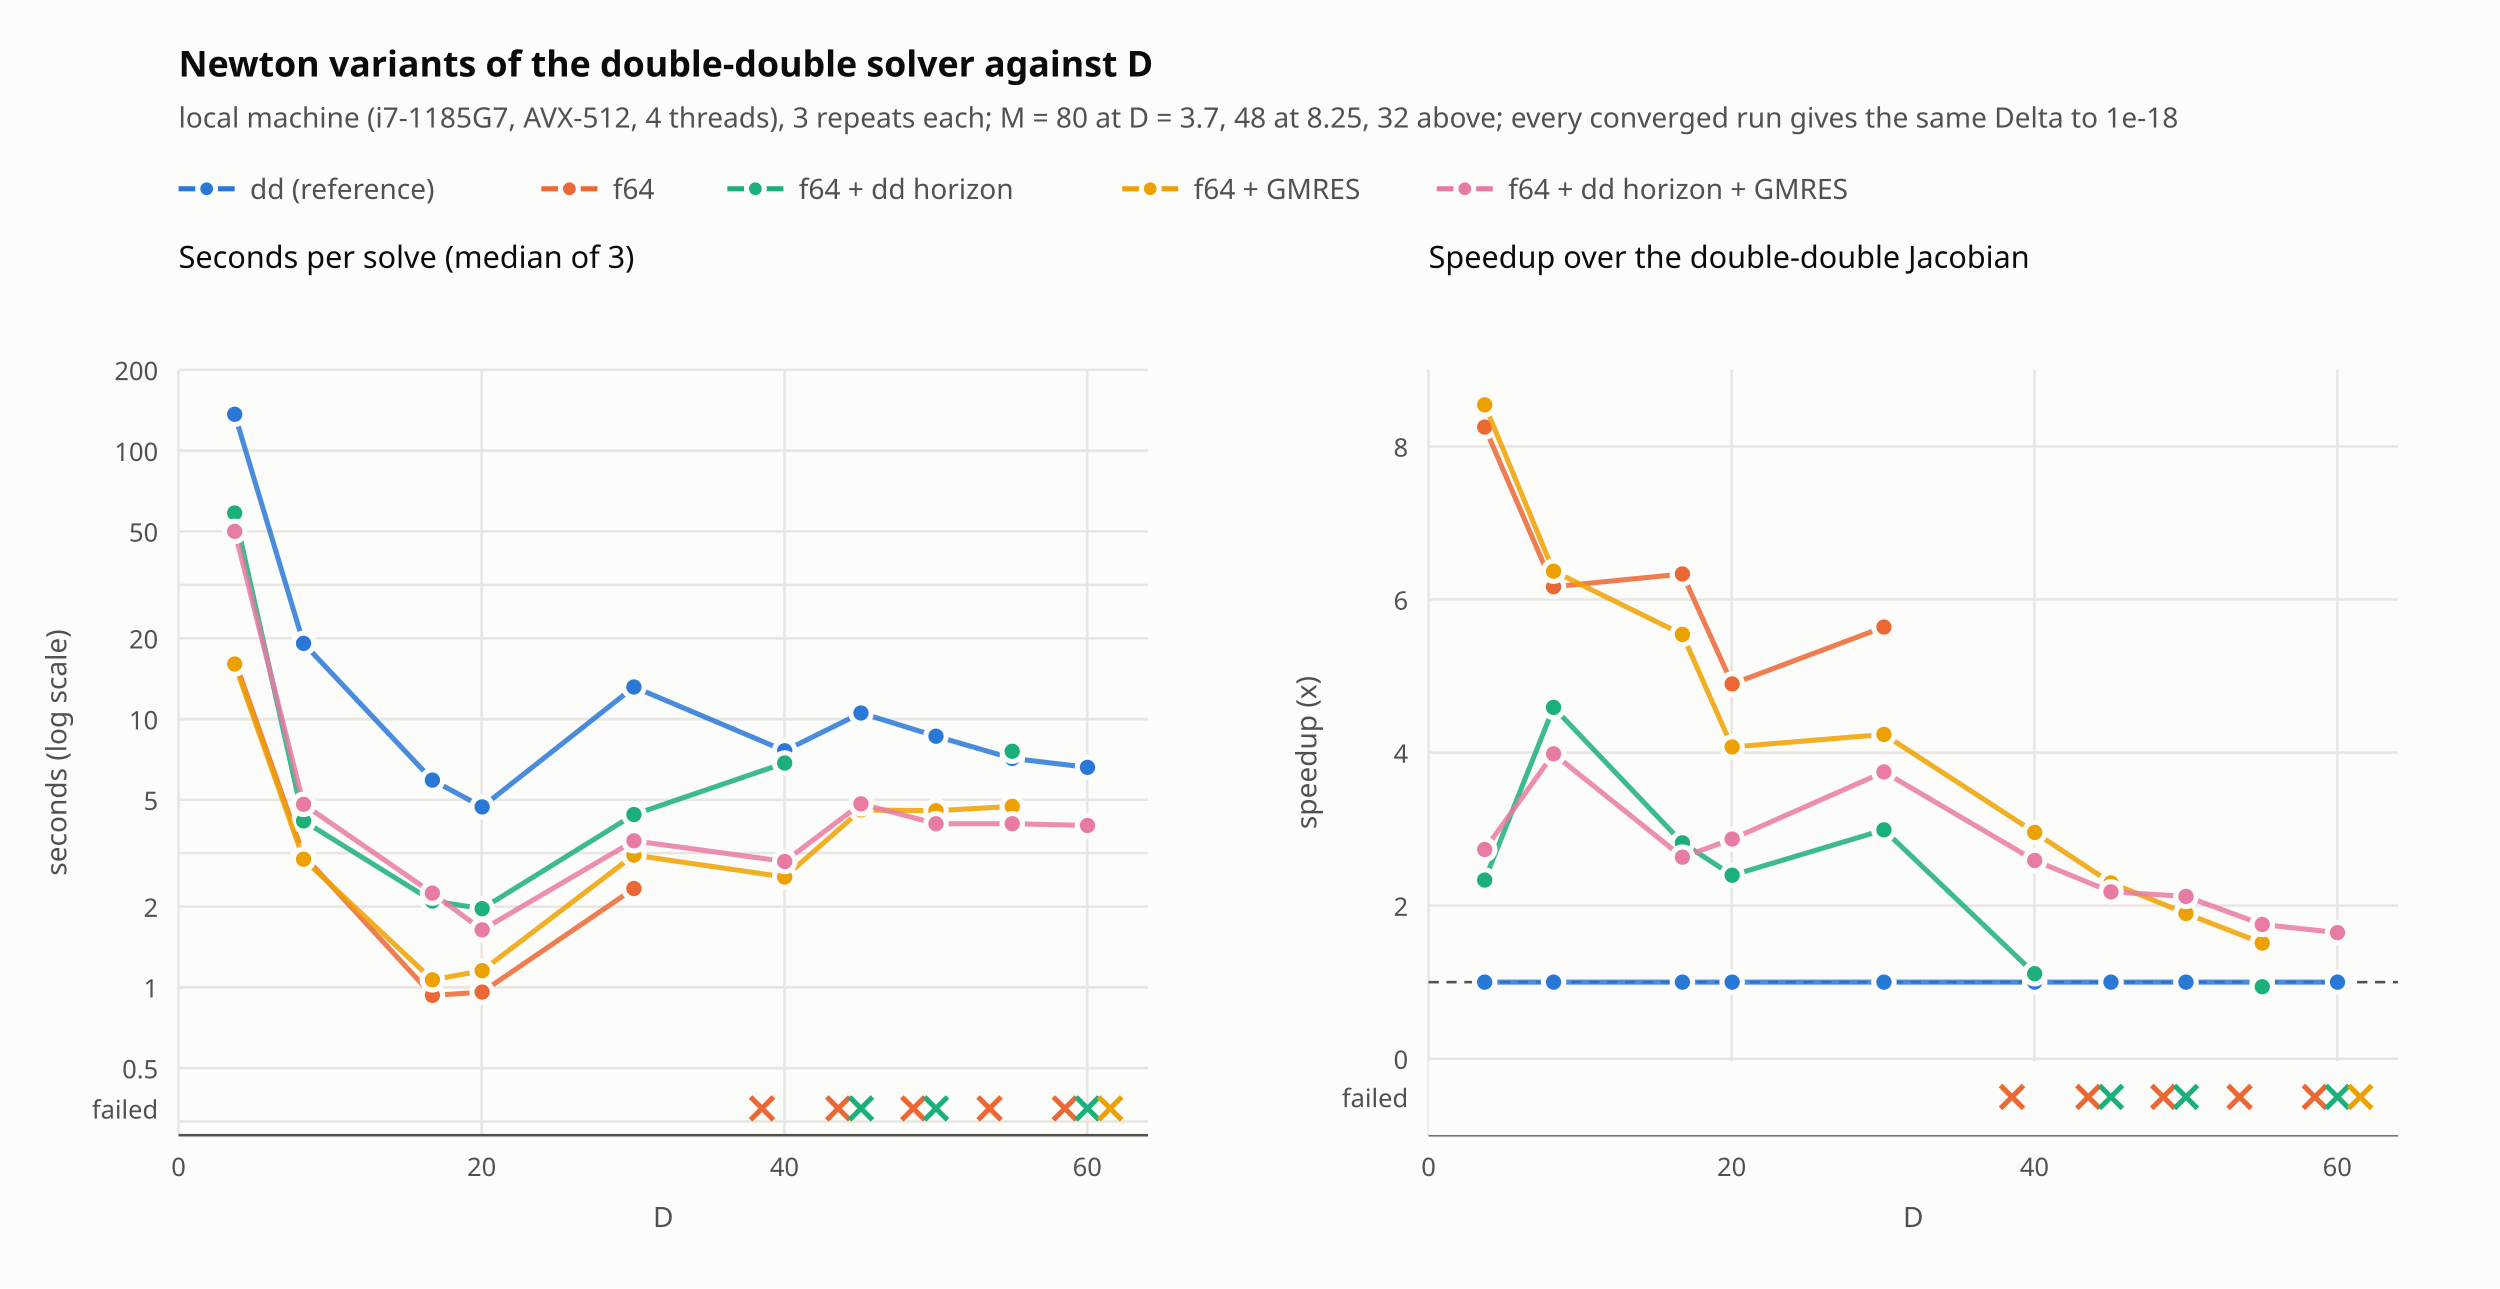
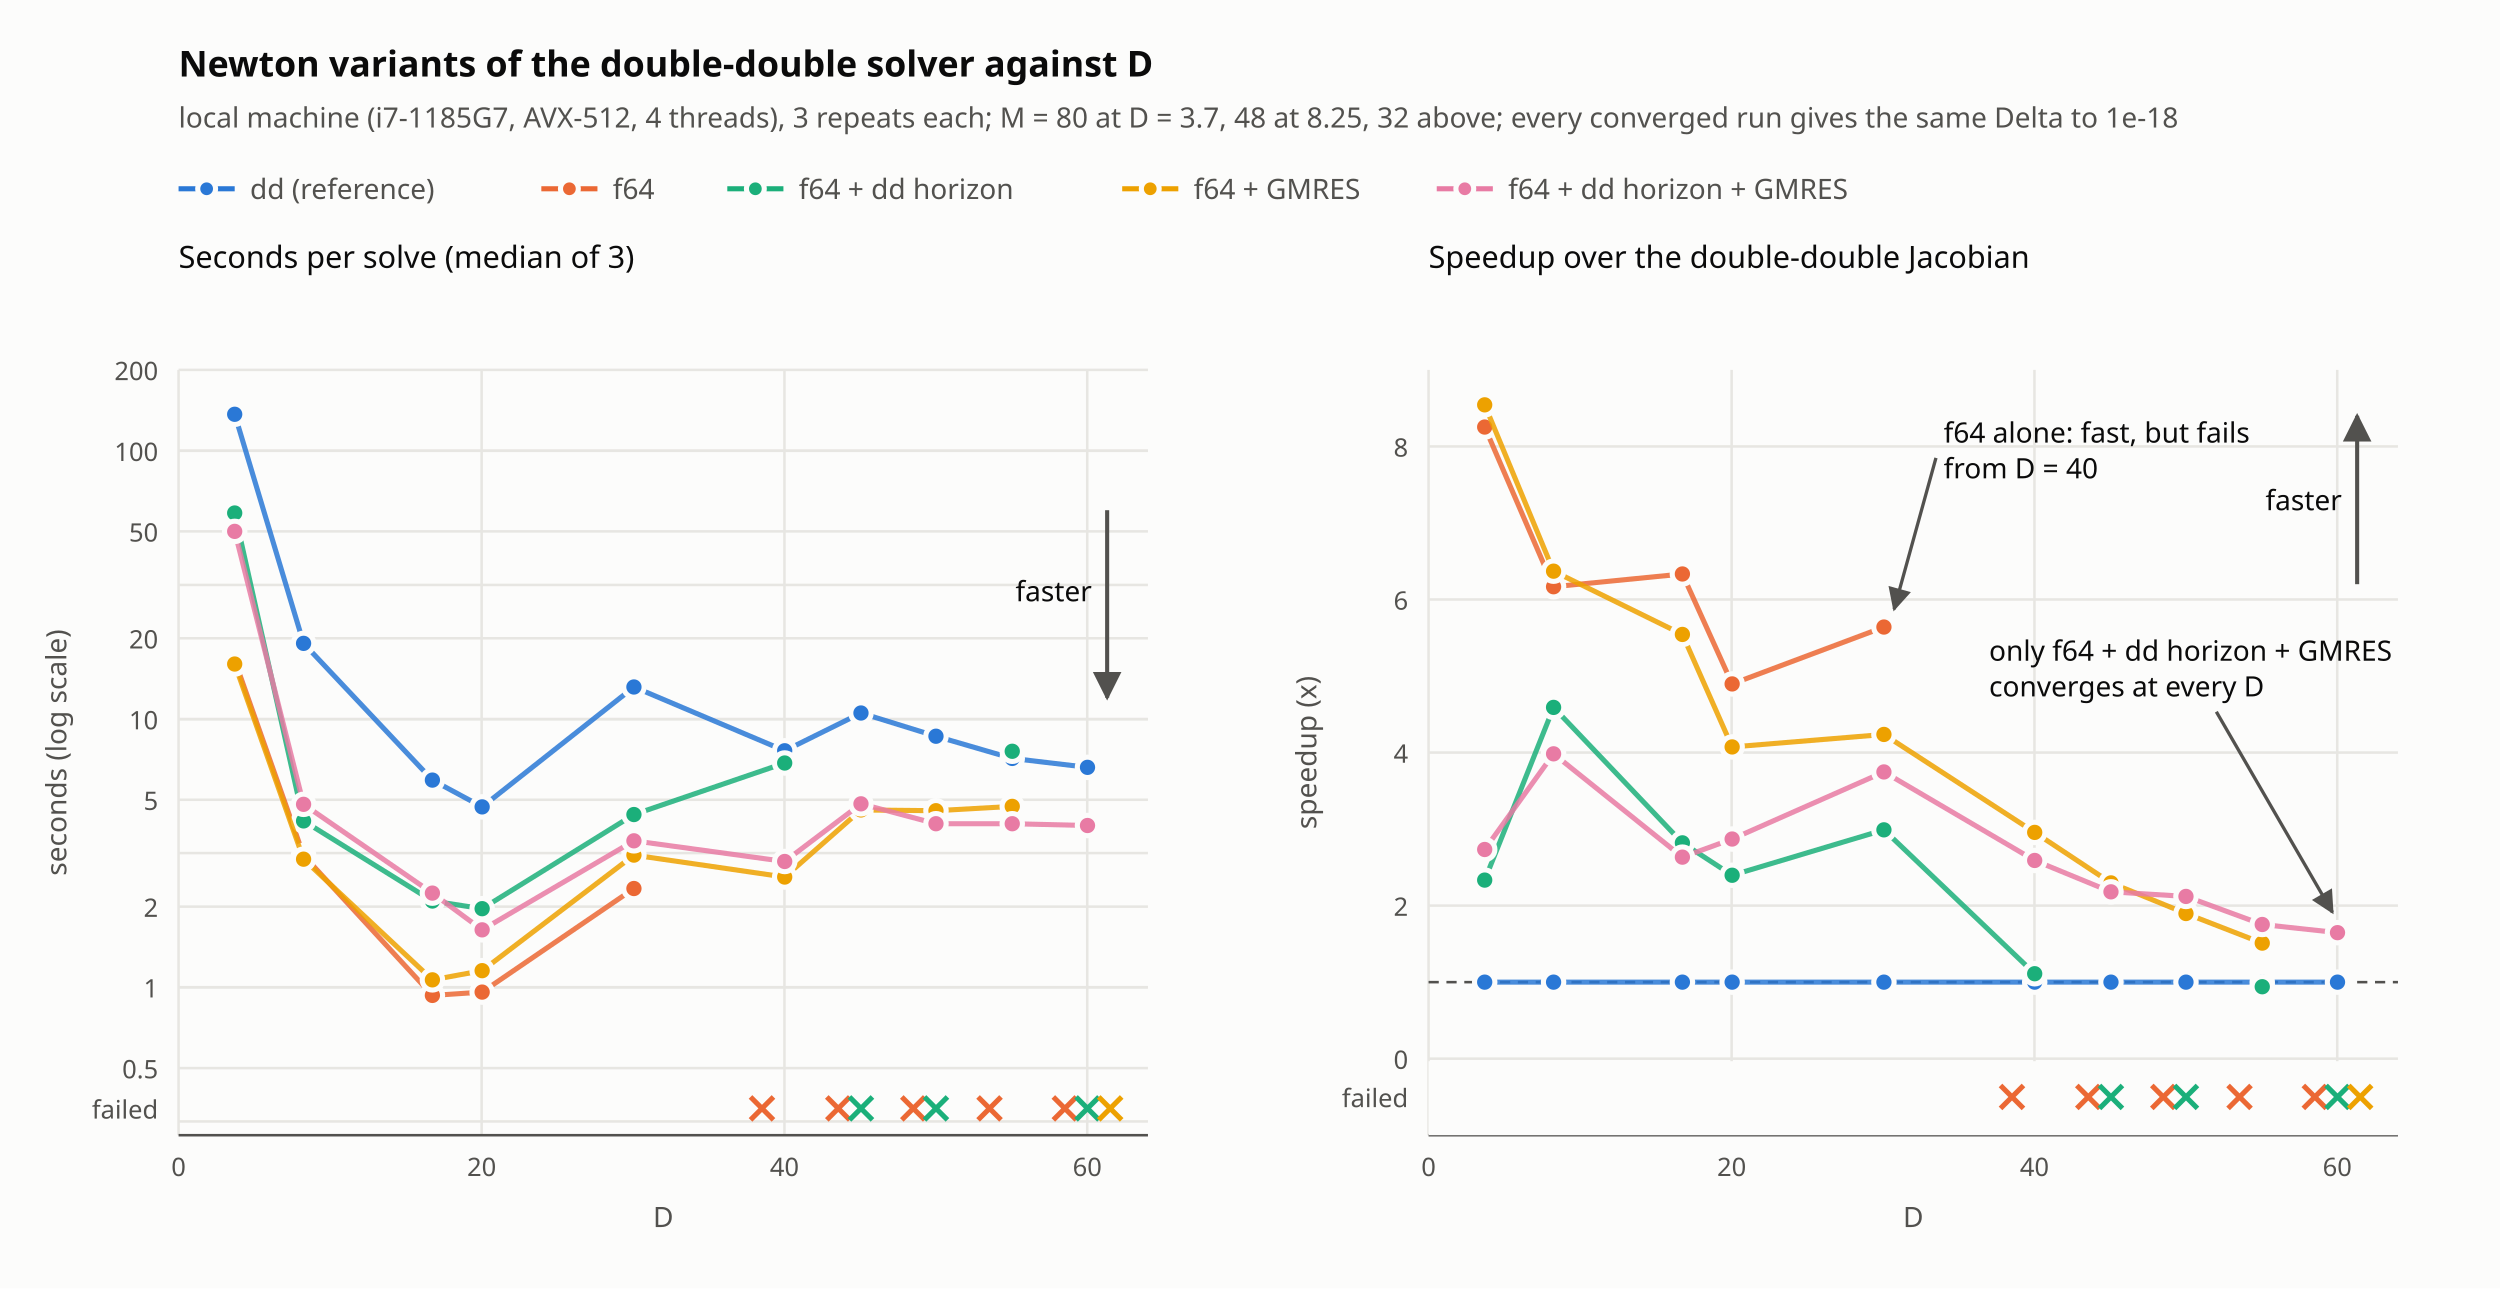
<svg xmlns="http://www.w3.org/2000/svg" width="980" height="505" viewBox="0 0 980 505" font-family="system-ui, sans-serif">
  <style>@media (prefers-color-scheme: dark){[fill="#fcfcfb"]{fill:#201f1d}[stroke="#fcfcfb"]{stroke:#201f1d}[fill="#0b0b0b"]{fill:#e8e6e3}[stroke="#0b0b0b"]{stroke:#e8e6e3}[fill="#52514e"]{fill:#a8a49d}[stroke="#52514e"]{stroke:#a8a49d}[fill="#e7e6e2"]{fill:#343230}[stroke="#e7e6e2"]{stroke:#343230}[fill="#efeeea"]{fill:#2a2927}[stroke="#efeeea"]{stroke:#2a2927}[fill="#eb6834"]{fill:#dd5c26}[stroke="#eb6834"]{stroke:#dd5c26}[fill="#7a7668"]{fill:#948e82}[stroke="#7a7668"]{stroke:#948e82}}</style>
  <rect width="980" height="505" fill="#fcfcfb" />
+   <defs>
+     <marker id="bench-arrow" viewBox="0 0 10 10" refX="9" refY="5" markerWidth="7" markerHeight="7" orient="auto-start-reverse">
+       <path d="M0,0 L10,5 L0,10 z" fill="#52514e" />
+     </marker>
+   </defs>
  <text x="70.0" y="105.0" font-size="12" fill="#0b0b0b" text-anchor="start" font-weight="normal">Seconds per solve (median of 3)</text>
  <line x1="70.0" y1="439.6" x2="450.0" y2="439.6" stroke="#e7e6e2" stroke-width="1" />
  <text x="62.0" y="443.6" font-size="10" fill="#52514e" text-anchor="end" font-weight="normal" />
  <line x1="70.0" y1="387.0" x2="450.0" y2="387.0" stroke="#e7e6e2" stroke-width="1" />
  <text x="62.0" y="391.0" font-size="10" fill="#52514e" text-anchor="end" font-weight="normal" />
  <line x1="70.0" y1="334.4" x2="450.0" y2="334.4" stroke="#e7e6e2" stroke-width="1" />
  <text x="62.0" y="338.4" font-size="10" fill="#52514e" text-anchor="end" font-weight="normal" />
  <line x1="70.0" y1="281.9" x2="450.0" y2="281.9" stroke="#e7e6e2" stroke-width="1" />
  <text x="62.0" y="285.9" font-size="10" fill="#52514e" text-anchor="end" font-weight="normal" />
  <line x1="70.0" y1="229.3" x2="450.0" y2="229.3" stroke="#e7e6e2" stroke-width="1" />
  <text x="62.0" y="233.3" font-size="10" fill="#52514e" text-anchor="end" font-weight="normal" />
  <line x1="70.0" y1="176.7" x2="450.0" y2="176.7" stroke="#e7e6e2" stroke-width="1" />
  <text x="62.0" y="180.7" font-size="10" fill="#52514e" text-anchor="end" font-weight="normal" />
  <line x1="70.0" y1="145.0" x2="70.0" y2="445.0" stroke="#e7e6e2" stroke-width="1" />
  <text x="70.0" y="461.0" font-size="10" fill="#52514e" text-anchor="middle" font-weight="normal">0</text>
  <line x1="188.8" y1="145.0" x2="188.8" y2="445.0" stroke="#e7e6e2" stroke-width="1" />
  <text x="188.8" y="461.0" font-size="10" fill="#52514e" text-anchor="middle" font-weight="normal">20</text>
  <line x1="307.5" y1="145.0" x2="307.5" y2="445.0" stroke="#e7e6e2" stroke-width="1" />
  <text x="307.5" y="461.0" font-size="10" fill="#52514e" text-anchor="middle" font-weight="normal">40</text>
  <line x1="426.2" y1="145.0" x2="426.2" y2="445.0" stroke="#e7e6e2" stroke-width="1" />
  <text x="426.2" y="461.0" font-size="10" fill="#52514e" text-anchor="middle" font-weight="normal">60</text>
  <line x1="70.0" y1="445.0" x2="450.0" y2="445.0" stroke="#52514e" stroke-width="1" />
  <text x="260.0" y="481.0" font-size="11" fill="#52514e" text-anchor="middle" font-weight="normal">D</text>
  <text x="26.0" y="295.0" font-size="11" fill="#52514e" text-anchor="middle" transform="rotate(-90 26.0 295.0)">seconds (log scale)</text>
  <line x1="70.0" y1="418.7" x2="450.0" y2="418.7" stroke="#e7e6e2" stroke-width="1" />
  <text x="62.0" y="422.7" font-size="10" fill="#52514e" text-anchor="end" font-weight="normal">0.5</text>
  <line x1="70.0" y1="387.0" x2="450.0" y2="387.0" stroke="#e7e6e2" stroke-width="1" />
  <text x="62.0" y="391.0" font-size="10" fill="#52514e" text-anchor="end" font-weight="normal">1</text>
  <line x1="70.0" y1="355.4" x2="450.0" y2="355.4" stroke="#e7e6e2" stroke-width="1" />
  <text x="62.0" y="359.4" font-size="10" fill="#52514e" text-anchor="end" font-weight="normal">2</text>
  <line x1="70.0" y1="313.5" x2="450.0" y2="313.5" stroke="#e7e6e2" stroke-width="1" />
  <text x="62.0" y="317.5" font-size="10" fill="#52514e" text-anchor="end" font-weight="normal">5</text>
  <line x1="70.0" y1="281.9" x2="450.0" y2="281.9" stroke="#e7e6e2" stroke-width="1" />
  <text x="62.0" y="285.9" font-size="10" fill="#52514e" text-anchor="end" font-weight="normal">10</text>
  <line x1="70.0" y1="250.2" x2="450.0" y2="250.2" stroke="#e7e6e2" stroke-width="1" />
  <text x="62.0" y="254.2" font-size="10" fill="#52514e" text-anchor="end" font-weight="normal">20</text>
  <line x1="70.0" y1="208.3" x2="450.0" y2="208.3" stroke="#e7e6e2" stroke-width="1" />
  <text x="62.0" y="212.3" font-size="10" fill="#52514e" text-anchor="end" font-weight="normal">50</text>
  <line x1="70.0" y1="176.7" x2="450.0" y2="176.7" stroke="#e7e6e2" stroke-width="1" />
  <text x="62.0" y="180.7" font-size="10" fill="#52514e" text-anchor="end" font-weight="normal">100</text>
  <line x1="70.0" y1="145.0" x2="450.0" y2="145.0" stroke="#e7e6e2" stroke-width="1" />
  <text x="62.0" y="149.0" font-size="10" fill="#52514e" text-anchor="end" font-weight="normal">200</text>
  <text x="62.0" y="438.5" font-size="10" fill="#52514e" text-anchor="end" font-weight="normal">failed</text>
  <text x="560.0" y="105.0" font-size="12" fill="#0b0b0b" text-anchor="start" font-weight="normal">Speedup over the double-double Jacobian</text>
  <line x1="560.0" y1="415.0" x2="940.0" y2="415.0" stroke="#e7e6e2" stroke-width="1" />
  <text x="552.0" y="419.0" font-size="10" fill="#52514e" text-anchor="end" font-weight="normal">0</text>
  <line x1="560.0" y1="355.0" x2="940.0" y2="355.0" stroke="#e7e6e2" stroke-width="1" />
  <text x="552.0" y="359.0" font-size="10" fill="#52514e" text-anchor="end" font-weight="normal">2</text>
  <line x1="560.0" y1="295.0" x2="940.0" y2="295.0" stroke="#e7e6e2" stroke-width="1" />
  <text x="552.0" y="299.0" font-size="10" fill="#52514e" text-anchor="end" font-weight="normal">4</text>
  <line x1="560.0" y1="235.0" x2="940.0" y2="235.0" stroke="#e7e6e2" stroke-width="1" />
  <text x="552.0" y="239.0" font-size="10" fill="#52514e" text-anchor="end" font-weight="normal">6</text>
  <line x1="560.0" y1="175.0" x2="940.0" y2="175.0" stroke="#e7e6e2" stroke-width="1" />
  <text x="552.0" y="179.0" font-size="10" fill="#52514e" text-anchor="end" font-weight="normal">8</text>
  <line x1="560.0" y1="145.0" x2="560.0" y2="445.0" stroke="#e7e6e2" stroke-width="1" />
  <text x="560.0" y="461.0" font-size="10" fill="#52514e" text-anchor="middle" font-weight="normal">0</text>
  <line x1="678.8" y1="145.0" x2="678.8" y2="445.0" stroke="#e7e6e2" stroke-width="1" />
  <text x="678.8" y="461.0" font-size="10" fill="#52514e" text-anchor="middle" font-weight="normal">20</text>
  <line x1="797.5" y1="145.0" x2="797.5" y2="445.0" stroke="#e7e6e2" stroke-width="1" />
  <text x="797.5" y="461.0" font-size="10" fill="#52514e" text-anchor="middle" font-weight="normal">40</text>
  <line x1="916.2" y1="145.0" x2="916.2" y2="445.0" stroke="#e7e6e2" stroke-width="1" />
  <text x="916.2" y="461.0" font-size="10" fill="#52514e" text-anchor="middle" font-weight="normal">60</text>
  <line x1="560.0" y1="445.0" x2="940.0" y2="445.0" stroke="#52514e" stroke-width="1" />
  <text x="750.0" y="481.0" font-size="11" fill="#52514e" text-anchor="middle" font-weight="normal">D</text>
  <text x="516.0" y="295.0" font-size="11" fill="#52514e" text-anchor="middle" transform="rotate(-90 516.0 295.0)">speedup (x)</text>
  <rect x="560.0" y="416.0" width="380.0" height="29.0" fill="#fcfcfb" />
  <text x="552.0" y="434.0" font-size="10" fill="#52514e" text-anchor="end" font-weight="normal">failed</text>
  <line x1="560.0" y1="385.0" x2="940.0" y2="385.0" stroke="#52514e" stroke-width="1" stroke-dasharray="4 3" />
  <path d="M92.0,162.4 L119.0,252.2 L169.5,305.8 L189.0,316.3 L248.5,269.3 L307.6,294.3 L337.5,279.5 L366.9,288.6 L396.8,297.3 L426.3,300.8" fill="none" stroke="#2a78d6" stroke-width="2" stroke-opacity="0.85" stroke-linejoin="round" />
  <g>
    <circle cx="92.0" cy="162.4" r="4" fill="#2a78d6" stroke="#fcfcfb" stroke-width="2" />
  </g>
  <g>
    <circle cx="119.0" cy="252.2" r="4" fill="#2a78d6" stroke="#fcfcfb" stroke-width="2" />
  </g>
  <g>
    <circle cx="169.5" cy="305.8" r="4" fill="#2a78d6" stroke="#fcfcfb" stroke-width="2" />
  </g>
  <g>
    <circle cx="189.0" cy="316.3" r="4" fill="#2a78d6" stroke="#fcfcfb" stroke-width="2" />
  </g>
  <g>
    <circle cx="248.5" cy="269.3" r="4" fill="#2a78d6" stroke="#fcfcfb" stroke-width="2" />
  </g>
  <g>
    <circle cx="307.6" cy="294.3" r="4" fill="#2a78d6" stroke="#fcfcfb" stroke-width="2" />
  </g>
  <g>
    <circle cx="337.5" cy="279.5" r="4" fill="#2a78d6" stroke="#fcfcfb" stroke-width="2" />
  </g>
  <g>
    <circle cx="366.9" cy="288.6" r="4" fill="#2a78d6" stroke="#fcfcfb" stroke-width="2" />
  </g>
  <g>
    <circle cx="396.8" cy="297.3" r="4" fill="#2a78d6" stroke="#fcfcfb" stroke-width="2" />
  </g>
  <g>
    <circle cx="426.3" cy="300.8" r="4" fill="#2a78d6" stroke="#fcfcfb" stroke-width="2" />
  </g>
  <path d="M582.0,385.0 L609.0,385.0 L659.5,385.0 L679.0,385.0 L738.5,385.0 L797.6,385.0 L827.5,385.0 L856.9,385.0 L886.8,385.0 L916.3,385.0" fill="none" stroke="#2a78d6" stroke-width="2" stroke-opacity="0.85" stroke-linejoin="round" />
  <g>
    <circle cx="582.0" cy="385.0" r="4" fill="#2a78d6" stroke="#fcfcfb" stroke-width="2" />
  </g>
  <g>
    <circle cx="609.0" cy="385.0" r="4" fill="#2a78d6" stroke="#fcfcfb" stroke-width="2" />
  </g>
  <g>
    <circle cx="659.5" cy="385.0" r="4" fill="#2a78d6" stroke="#fcfcfb" stroke-width="2" />
  </g>
  <g>
    <circle cx="679.0" cy="385.0" r="4" fill="#2a78d6" stroke="#fcfcfb" stroke-width="2" />
  </g>
  <g>
    <circle cx="738.5" cy="385.0" r="4" fill="#2a78d6" stroke="#fcfcfb" stroke-width="2" />
  </g>
  <g>
    <circle cx="797.6" cy="385.0" r="4" fill="#2a78d6" stroke="#fcfcfb" stroke-width="2" />
  </g>
  <g>
    <circle cx="827.5" cy="385.0" r="4" fill="#2a78d6" stroke="#fcfcfb" stroke-width="2" />
  </g>
  <g>
    <circle cx="856.9" cy="385.0" r="4" fill="#2a78d6" stroke="#fcfcfb" stroke-width="2" />
  </g>
  <g>
    <circle cx="886.8" cy="385.0" r="4" fill="#2a78d6" stroke="#fcfcfb" stroke-width="2" />
  </g>
  <g>
    <circle cx="916.3" cy="385.0" r="4" fill="#2a78d6" stroke="#fcfcfb" stroke-width="2" />
  </g>
  <g>
    <path d="M294.2,430.0L303.2,439.0M294.2,439.0L303.2,430.0" stroke="#eb6834" stroke-width="2" />
  </g>
  <g>
    <path d="M784.2,425.5L793.2,434.5M784.2,434.5L793.2,425.5" stroke="#eb6834" stroke-width="2" />
  </g>
  <g>
    <path d="M324.1,430.0L333.1,439.0M324.1,439.0L333.1,430.0" stroke="#eb6834" stroke-width="2" />
  </g>
  <g>
    <path d="M814.1,425.5L823.1,434.5M814.1,434.5L823.1,425.5" stroke="#eb6834" stroke-width="2" />
  </g>
  <g>
    <path d="M353.5,430.0L362.5,439.0M353.5,439.0L362.5,430.0" stroke="#eb6834" stroke-width="2" />
  </g>
  <g>
    <path d="M843.5,425.5L852.5,434.5M843.5,434.5L852.5,425.5" stroke="#eb6834" stroke-width="2" />
  </g>
  <g>
    <path d="M383.4,430.0L392.4,439.0M383.4,439.0L392.4,430.0" stroke="#eb6834" stroke-width="2" />
  </g>
  <g>
    <path d="M873.4,425.5L882.4,434.5M873.4,434.5L882.4,425.5" stroke="#eb6834" stroke-width="2" />
  </g>
  <g>
    <path d="M412.9,430.0L421.9,439.0M412.9,439.0L421.9,430.0" stroke="#eb6834" stroke-width="2" />
  </g>
  <g>
    <path d="M902.9,425.5L911.9,434.5M902.9,434.5L911.9,425.5" stroke="#eb6834" stroke-width="2" />
  </g>
  <path d="M92.0,258.8 L119.0,335.3 L169.5,390.2 L189.0,388.9 L248.5,348.3" fill="none" stroke="#eb6834" stroke-width="2" stroke-opacity="0.85" stroke-linejoin="round" />
  <g>
    <circle cx="92.0" cy="258.8" r="4" fill="#eb6834" stroke="#fcfcfb" stroke-width="2" />
  </g>
  <g>
    <circle cx="119.0" cy="335.3" r="4" fill="#eb6834" stroke="#fcfcfb" stroke-width="2" />
  </g>
  <g>
    <circle cx="169.5" cy="390.2" r="4" fill="#eb6834" stroke="#fcfcfb" stroke-width="2" />
  </g>
  <g>
    <circle cx="189.0" cy="388.9" r="4" fill="#eb6834" stroke="#fcfcfb" stroke-width="2" />
  </g>
  <g>
    <circle cx="248.5" cy="348.3" r="4" fill="#eb6834" stroke="#fcfcfb" stroke-width="2" />
  </g>
  <path d="M582.0,167.4 L609.0,230.0 L659.5,225.0 L679.0,268.1 L738.5,245.8" fill="none" stroke="#eb6834" stroke-width="2" stroke-opacity="0.85" stroke-linejoin="round" />
  <g>
    <circle cx="582.0" cy="167.4" r="4" fill="#eb6834" stroke="#fcfcfb" stroke-width="2" />
  </g>
  <g>
    <circle cx="609.0" cy="230.0" r="4" fill="#eb6834" stroke="#fcfcfb" stroke-width="2" />
  </g>
  <g>
    <circle cx="659.5" cy="225.0" r="4" fill="#eb6834" stroke="#fcfcfb" stroke-width="2" />
  </g>
  <g>
    <circle cx="679.0" cy="268.1" r="4" fill="#eb6834" stroke="#fcfcfb" stroke-width="2" />
  </g>
  <g>
    <circle cx="738.5" cy="245.8" r="4" fill="#eb6834" stroke="#fcfcfb" stroke-width="2" />
  </g>
  <g>
    <path d="M333.0,430.0L342.0,439.0M333.0,439.0L342.0,430.0" stroke="#1baf7a" stroke-width="2" />
  </g>
  <g>
    <path d="M823.0,425.5L832.0,434.5M823.0,434.5L832.0,425.5" stroke="#1baf7a" stroke-width="2" />
  </g>
  <g>
    <path d="M362.4,430.0L371.4,439.0M362.4,439.0L371.4,430.0" stroke="#1baf7a" stroke-width="2" />
  </g>
  <g>
    <path d="M852.4,425.5L861.4,434.5M852.4,434.5L861.4,425.5" stroke="#1baf7a" stroke-width="2" />
  </g>
  <g>
    <path d="M421.8,430.0L430.8,439.0M421.8,439.0L430.8,430.0" stroke="#1baf7a" stroke-width="2" />
  </g>
  <g>
    <path d="M911.8,425.5L920.8,434.5M911.8,434.5L920.8,425.5" stroke="#1baf7a" stroke-width="2" />
  </g>
  <path d="M92.0,201.1 L119.0,321.8 L169.5,353.2 L189.0,356.2 L248.5,319.3 L307.6,299.1" fill="none" stroke="#1baf7a" stroke-width="2" stroke-opacity="0.85" stroke-linejoin="round" />
  <g>
    <circle cx="92.0" cy="201.1" r="4" fill="#1baf7a" stroke="#fcfcfb" stroke-width="2" />
  </g>
  <g>
    <circle cx="119.0" cy="321.8" r="4" fill="#1baf7a" stroke="#fcfcfb" stroke-width="2" />
  </g>
  <g>
    <circle cx="169.5" cy="353.2" r="4" fill="#1baf7a" stroke="#fcfcfb" stroke-width="2" />
  </g>
  <g>
    <circle cx="189.0" cy="356.2" r="4" fill="#1baf7a" stroke="#fcfcfb" stroke-width="2" />
  </g>
  <g>
    <circle cx="248.5" cy="319.3" r="4" fill="#1baf7a" stroke="#fcfcfb" stroke-width="2" />
  </g>
  <g>
    <circle cx="307.6" cy="299.1" r="4" fill="#1baf7a" stroke="#fcfcfb" stroke-width="2" />
  </g>
  <g>
    <circle cx="396.8" cy="294.5" r="4" fill="#1baf7a" stroke="#fcfcfb" stroke-width="2" />
  </g>
  <path d="M582.0,345.0 L609.0,277.3 L659.5,330.4 L679.0,343.1 L738.5,325.3 L797.6,381.7" fill="none" stroke="#1baf7a" stroke-width="2" stroke-opacity="0.85" stroke-linejoin="round" />
  <g>
    <circle cx="582.0" cy="345.0" r="4" fill="#1baf7a" stroke="#fcfcfb" stroke-width="2" />
  </g>
  <g>
    <circle cx="609.0" cy="277.3" r="4" fill="#1baf7a" stroke="#fcfcfb" stroke-width="2" />
  </g>
  <g>
    <circle cx="659.5" cy="330.4" r="4" fill="#1baf7a" stroke="#fcfcfb" stroke-width="2" />
  </g>
  <g>
    <circle cx="679.0" cy="343.1" r="4" fill="#1baf7a" stroke="#fcfcfb" stroke-width="2" />
  </g>
  <g>
    <circle cx="738.5" cy="325.3" r="4" fill="#1baf7a" stroke="#fcfcfb" stroke-width="2" />
  </g>
  <g>
    <circle cx="797.6" cy="381.7" r="4" fill="#1baf7a" stroke="#fcfcfb" stroke-width="2" />
  </g>
  <g>
    <circle cx="886.8" cy="386.8" r="4" fill="#1baf7a" stroke="#fcfcfb" stroke-width="2" />
  </g>
  <g>
    <path d="M430.7,430.0L439.7,439.0M430.7,439.0L439.7,430.0" stroke="#eda100" stroke-width="2" />
  </g>
  <g>
    <path d="M920.7,425.5L929.7,434.5M920.7,434.5L929.7,425.5" stroke="#eda100" stroke-width="2" />
  </g>
  <path d="M92.0,260.3 L119.0,336.8 L169.5,384.1 L189.0,380.5 L248.5,335.2 L307.6,343.8 L337.5,317.5 L366.9,317.8 L396.8,316.1" fill="none" stroke="#eda100" stroke-width="2" stroke-opacity="0.85" stroke-linejoin="round" />
  <g>
    <circle cx="92.0" cy="260.3" r="4" fill="#eda100" stroke="#fcfcfb" stroke-width="2" />
  </g>
  <g>
    <circle cx="119.0" cy="336.8" r="4" fill="#eda100" stroke="#fcfcfb" stroke-width="2" />
  </g>
  <g>
    <circle cx="169.5" cy="384.1" r="4" fill="#eda100" stroke="#fcfcfb" stroke-width="2" />
  </g>
  <g>
    <circle cx="189.0" cy="380.5" r="4" fill="#eda100" stroke="#fcfcfb" stroke-width="2" />
  </g>
  <g>
    <circle cx="248.5" cy="335.2" r="4" fill="#eda100" stroke="#fcfcfb" stroke-width="2" />
  </g>
  <g>
    <circle cx="307.6" cy="343.8" r="4" fill="#eda100" stroke="#fcfcfb" stroke-width="2" />
  </g>
  <g>
    <circle cx="337.5" cy="317.5" r="4" fill="#eda100" stroke="#fcfcfb" stroke-width="2" />
  </g>
  <g>
    <circle cx="366.9" cy="317.8" r="4" fill="#eda100" stroke="#fcfcfb" stroke-width="2" />
  </g>
  <g>
    <circle cx="396.8" cy="316.1" r="4" fill="#eda100" stroke="#fcfcfb" stroke-width="2" />
  </g>
  <path d="M582.0,158.7 L609.0,223.9 L659.5,248.7 L679.0,292.8 L738.5,287.9 L797.6,326.3 L827.5,346.1 L856.9,358.1 L886.8,369.7" fill="none" stroke="#eda100" stroke-width="2" stroke-opacity="0.85" stroke-linejoin="round" />
  <g>
    <circle cx="582.0" cy="158.7" r="4" fill="#eda100" stroke="#fcfcfb" stroke-width="2" />
  </g>
  <g>
    <circle cx="609.0" cy="223.9" r="4" fill="#eda100" stroke="#fcfcfb" stroke-width="2" />
  </g>
  <g>
    <circle cx="659.5" cy="248.7" r="4" fill="#eda100" stroke="#fcfcfb" stroke-width="2" />
  </g>
  <g>
    <circle cx="679.0" cy="292.8" r="4" fill="#eda100" stroke="#fcfcfb" stroke-width="2" />
  </g>
  <g>
    <circle cx="738.5" cy="287.9" r="4" fill="#eda100" stroke="#fcfcfb" stroke-width="2" />
  </g>
  <g>
    <circle cx="797.6" cy="326.3" r="4" fill="#eda100" stroke="#fcfcfb" stroke-width="2" />
  </g>
  <g>
    <circle cx="827.5" cy="346.1" r="4" fill="#eda100" stroke="#fcfcfb" stroke-width="2" />
  </g>
  <g>
    <circle cx="856.9" cy="358.1" r="4" fill="#eda100" stroke="#fcfcfb" stroke-width="2" />
  </g>
  <g>
    <circle cx="886.8" cy="369.7" r="4" fill="#eda100" stroke="#fcfcfb" stroke-width="2" />
  </g>
  <path d="M92.0,208.3 L119.0,315.3 L169.5,350.1 L189.0,364.5 L248.5,329.6 L307.6,337.7 L337.5,315.1 L366.9,322.9 L396.8,322.9 L426.3,323.6" fill="none" stroke="#e87ba4" stroke-width="2" stroke-opacity="0.85" stroke-linejoin="round" />
  <g>
    <circle cx="92.0" cy="208.3" r="4" fill="#e87ba4" stroke="#fcfcfb" stroke-width="2" />
  </g>
  <g>
    <circle cx="119.0" cy="315.3" r="4" fill="#e87ba4" stroke="#fcfcfb" stroke-width="2" />
  </g>
  <g>
    <circle cx="169.5" cy="350.1" r="4" fill="#e87ba4" stroke="#fcfcfb" stroke-width="2" />
  </g>
  <g>
    <circle cx="189.0" cy="364.5" r="4" fill="#e87ba4" stroke="#fcfcfb" stroke-width="2" />
  </g>
  <g>
    <circle cx="248.5" cy="329.6" r="4" fill="#e87ba4" stroke="#fcfcfb" stroke-width="2" />
  </g>
  <g>
    <circle cx="307.6" cy="337.7" r="4" fill="#e87ba4" stroke="#fcfcfb" stroke-width="2" />
  </g>
  <g>
    <circle cx="337.5" cy="315.1" r="4" fill="#e87ba4" stroke="#fcfcfb" stroke-width="2" />
  </g>
  <g>
    <circle cx="366.9" cy="322.9" r="4" fill="#e87ba4" stroke="#fcfcfb" stroke-width="2" />
  </g>
  <g>
    <circle cx="396.8" cy="322.9" r="4" fill="#e87ba4" stroke="#fcfcfb" stroke-width="2" />
  </g>
  <g>
    <circle cx="426.3" cy="323.6" r="4" fill="#e87ba4" stroke="#fcfcfb" stroke-width="2" />
  </g>
  <path d="M582.0,333.0 L609.0,295.5 L659.5,336.0 L679.0,328.9 L738.5,302.6 L797.6,337.3 L827.5,349.6 L856.9,351.4 L886.8,362.4 L916.3,365.6" fill="none" stroke="#e87ba4" stroke-width="2" stroke-opacity="0.85" stroke-linejoin="round" />
  <g>
    <circle cx="582.0" cy="333.0" r="4" fill="#e87ba4" stroke="#fcfcfb" stroke-width="2" />
  </g>
  <g>
    <circle cx="609.0" cy="295.5" r="4" fill="#e87ba4" stroke="#fcfcfb" stroke-width="2" />
  </g>
  <g>
    <circle cx="659.5" cy="336.0" r="4" fill="#e87ba4" stroke="#fcfcfb" stroke-width="2" />
  </g>
  <g>
    <circle cx="679.0" cy="328.9" r="4" fill="#e87ba4" stroke="#fcfcfb" stroke-width="2" />
  </g>
  <g>
    <circle cx="738.5" cy="302.6" r="4" fill="#e87ba4" stroke="#fcfcfb" stroke-width="2" />
  </g>
  <g>
    <circle cx="797.6" cy="337.3" r="4" fill="#e87ba4" stroke="#fcfcfb" stroke-width="2" />
  </g>
  <g>
    <circle cx="827.5" cy="349.6" r="4" fill="#e87ba4" stroke="#fcfcfb" stroke-width="2" />
  </g>
  <g>
    <circle cx="856.9" cy="351.4" r="4" fill="#e87ba4" stroke="#fcfcfb" stroke-width="2" />
  </g>
  <g>
    <circle cx="886.8" cy="362.4" r="4" fill="#e87ba4" stroke="#fcfcfb" stroke-width="2" />
  </g>
  <g>
    <circle cx="916.3" cy="365.6" r="4" fill="#e87ba4" stroke="#fcfcfb" stroke-width="2" />
  </g>
+   <line x1="434.0" y1="200.0" x2="434.0" y2="273.5" stroke="#52514e" stroke-width="1.6" marker-end="url(#bench-arrow)" />
+   <text x="428.0" y="235.7" font-size="11" fill="#0b0b0b" text-anchor="end" font-weight="normal">faster</text>
+   <line x1="924.0" y1="229.0" x2="924.0" y2="163.0" stroke="#52514e" stroke-width="1.6" marker-end="url(#bench-arrow)" />
+   <text x="918.0" y="200.0" font-size="11" fill="#0b0b0b" text-anchor="end" font-weight="normal">faster</text>
+   <text x="761.9" y="173.5" font-size="11" fill="#0b0b0b" text-anchor="start" font-weight="normal">f64 alone: fast, but fails</text>
+   <text x="761.9" y="187.5" font-size="11" fill="#0b0b0b" text-anchor="start" font-weight="normal">from D = 40</text>
+   <line x1="758.9" y1="179.5" x2="742.5" y2="238.8" stroke="#52514e" stroke-width="1.3" marker-end="url(#bench-arrow)" />
+   <text x="779.7" y="259.0" font-size="11" fill="#0b0b0b" text-anchor="start" font-weight="normal">only f64 + dd horizon + GMRES</text>
+   <text x="779.7" y="273.0" font-size="11" fill="#0b0b0b" text-anchor="start" font-weight="normal">converges at every D</text>
+   <line x1="868.8" y1="279.0" x2="914.3" y2="357.6" stroke="#52514e" stroke-width="1.3" marker-end="url(#bench-arrow)" />
  <line x1="70.0" y1="74.0" x2="92.0" y2="74.0" stroke="#2a78d6" stroke-width="2" />
  <g>
    <circle cx="81.0" cy="74.0" r="3.5" fill="#2a78d6" stroke="#fcfcfb" stroke-width="2" />
  </g>
  <text x="98.0" y="78.0" font-size="11" fill="#52514e" text-anchor="start" font-weight="normal">dd (reference)</text>
  <line x1="212.2" y1="74.0" x2="234.2" y2="74.0" stroke="#eb6834" stroke-width="2" />
  <g>
    <circle cx="223.2" cy="74.0" r="3.5" fill="#eb6834" stroke="#fcfcfb" stroke-width="2" />
  </g>
  <text x="240.2" y="78.0" font-size="11" fill="#52514e" text-anchor="start" font-weight="normal">f64</text>
  <line x1="285.1" y1="74.0" x2="307.1" y2="74.0" stroke="#1baf7a" stroke-width="2" />
  <g>
    <circle cx="296.1" cy="74.0" r="3.5" fill="#1baf7a" stroke="#fcfcfb" stroke-width="2" />
  </g>
  <text x="313.1" y="78.0" font-size="11" fill="#52514e" text-anchor="start" font-weight="normal">f64 + dd horizon</text>
  <line x1="439.9" y1="74.0" x2="461.9" y2="74.0" stroke="#eda100" stroke-width="2" />
  <g>
    <circle cx="450.9" cy="74.0" r="3.5" fill="#eda100" stroke="#fcfcfb" stroke-width="2" />
  </g>
  <text x="467.9" y="78.0" font-size="11" fill="#52514e" text-anchor="start" font-weight="normal">f64 + GMRES</text>
  <line x1="563.2" y1="74.0" x2="585.2" y2="74.0" stroke="#e87ba4" stroke-width="2" />
  <g>
    <circle cx="574.2" cy="74.0" r="3.5" fill="#e87ba4" stroke="#fcfcfb" stroke-width="2" />
  </g>
  <text x="591.2" y="78.0" font-size="11" fill="#52514e" text-anchor="start" font-weight="normal">f64 + dd horizon + GMRES</text>
  <text x="70.0" y="30.0" font-size="14" fill="#0b0b0b" text-anchor="start" font-weight="bold">Newton variants of the double-double solver against D</text>
  <text x="70.0" y="50.0" font-size="11" fill="#52514e" text-anchor="start" font-weight="normal">local machine (i7-1185G7, AVX-512, 4 threads), 3 repeats each; M = 80 at D = 3.7, 48 at 8.25, 32 above; every converged run gives the same Delta to 1e-18</text>
</svg>
